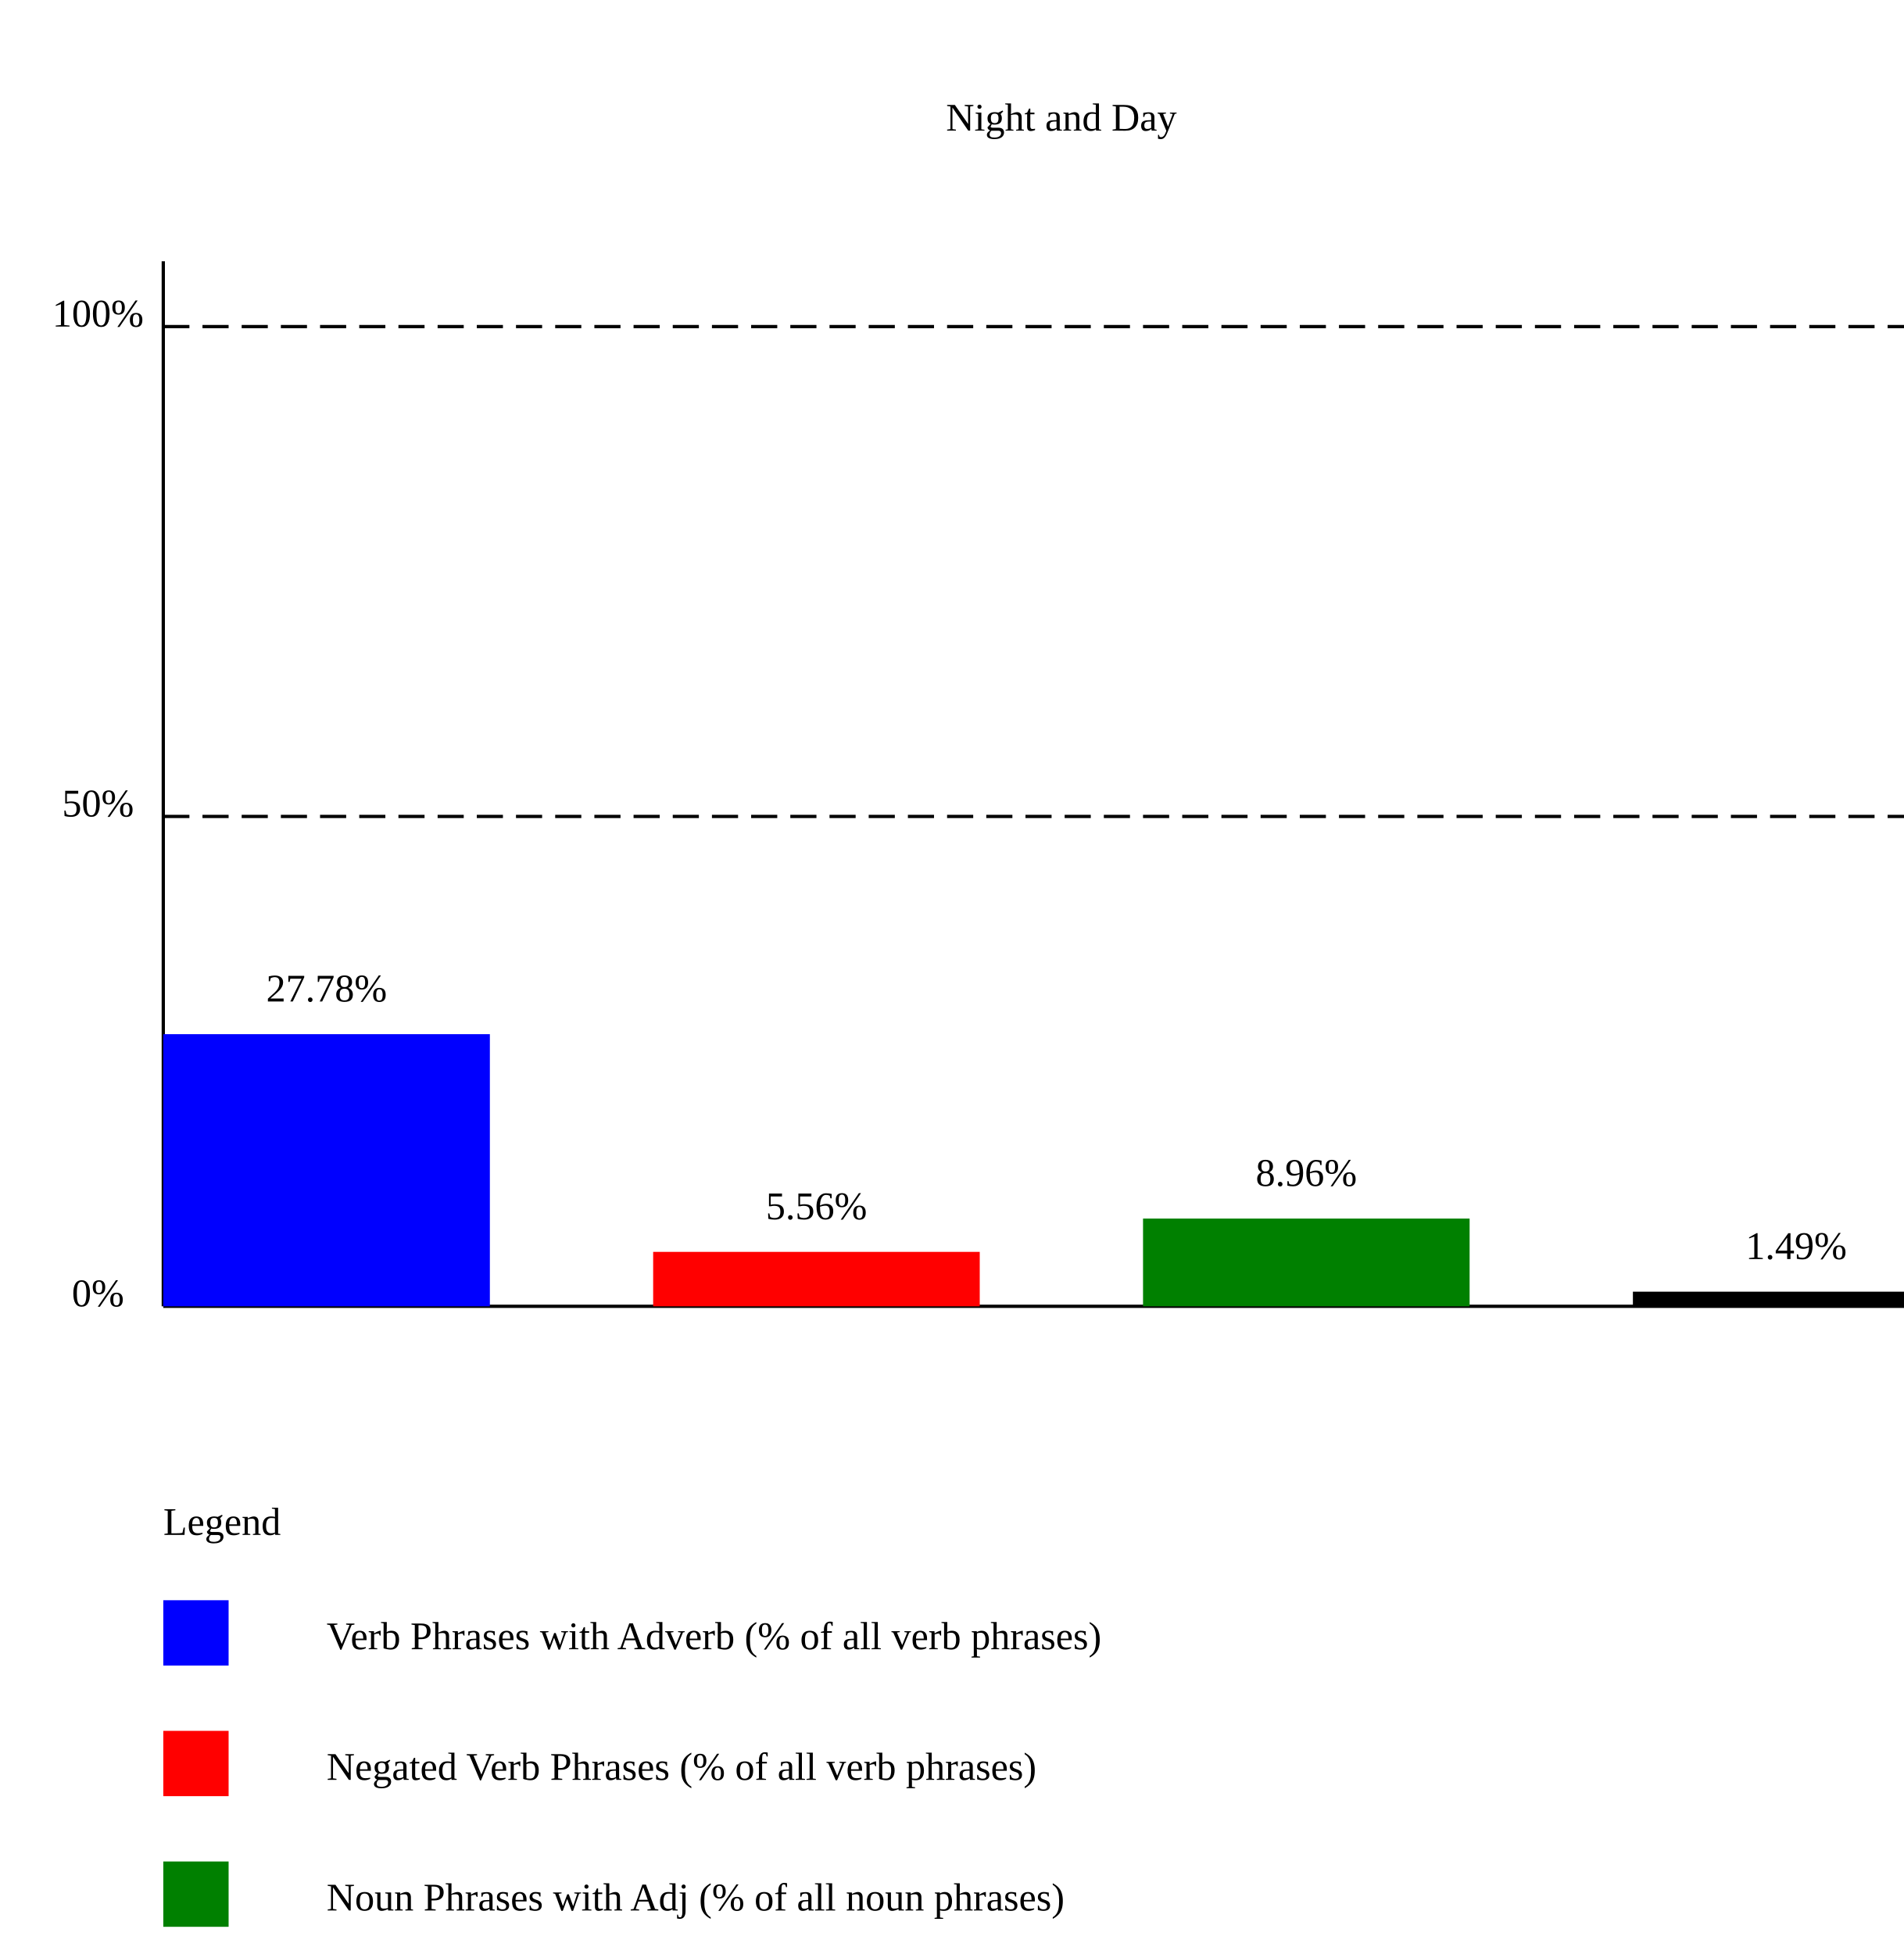
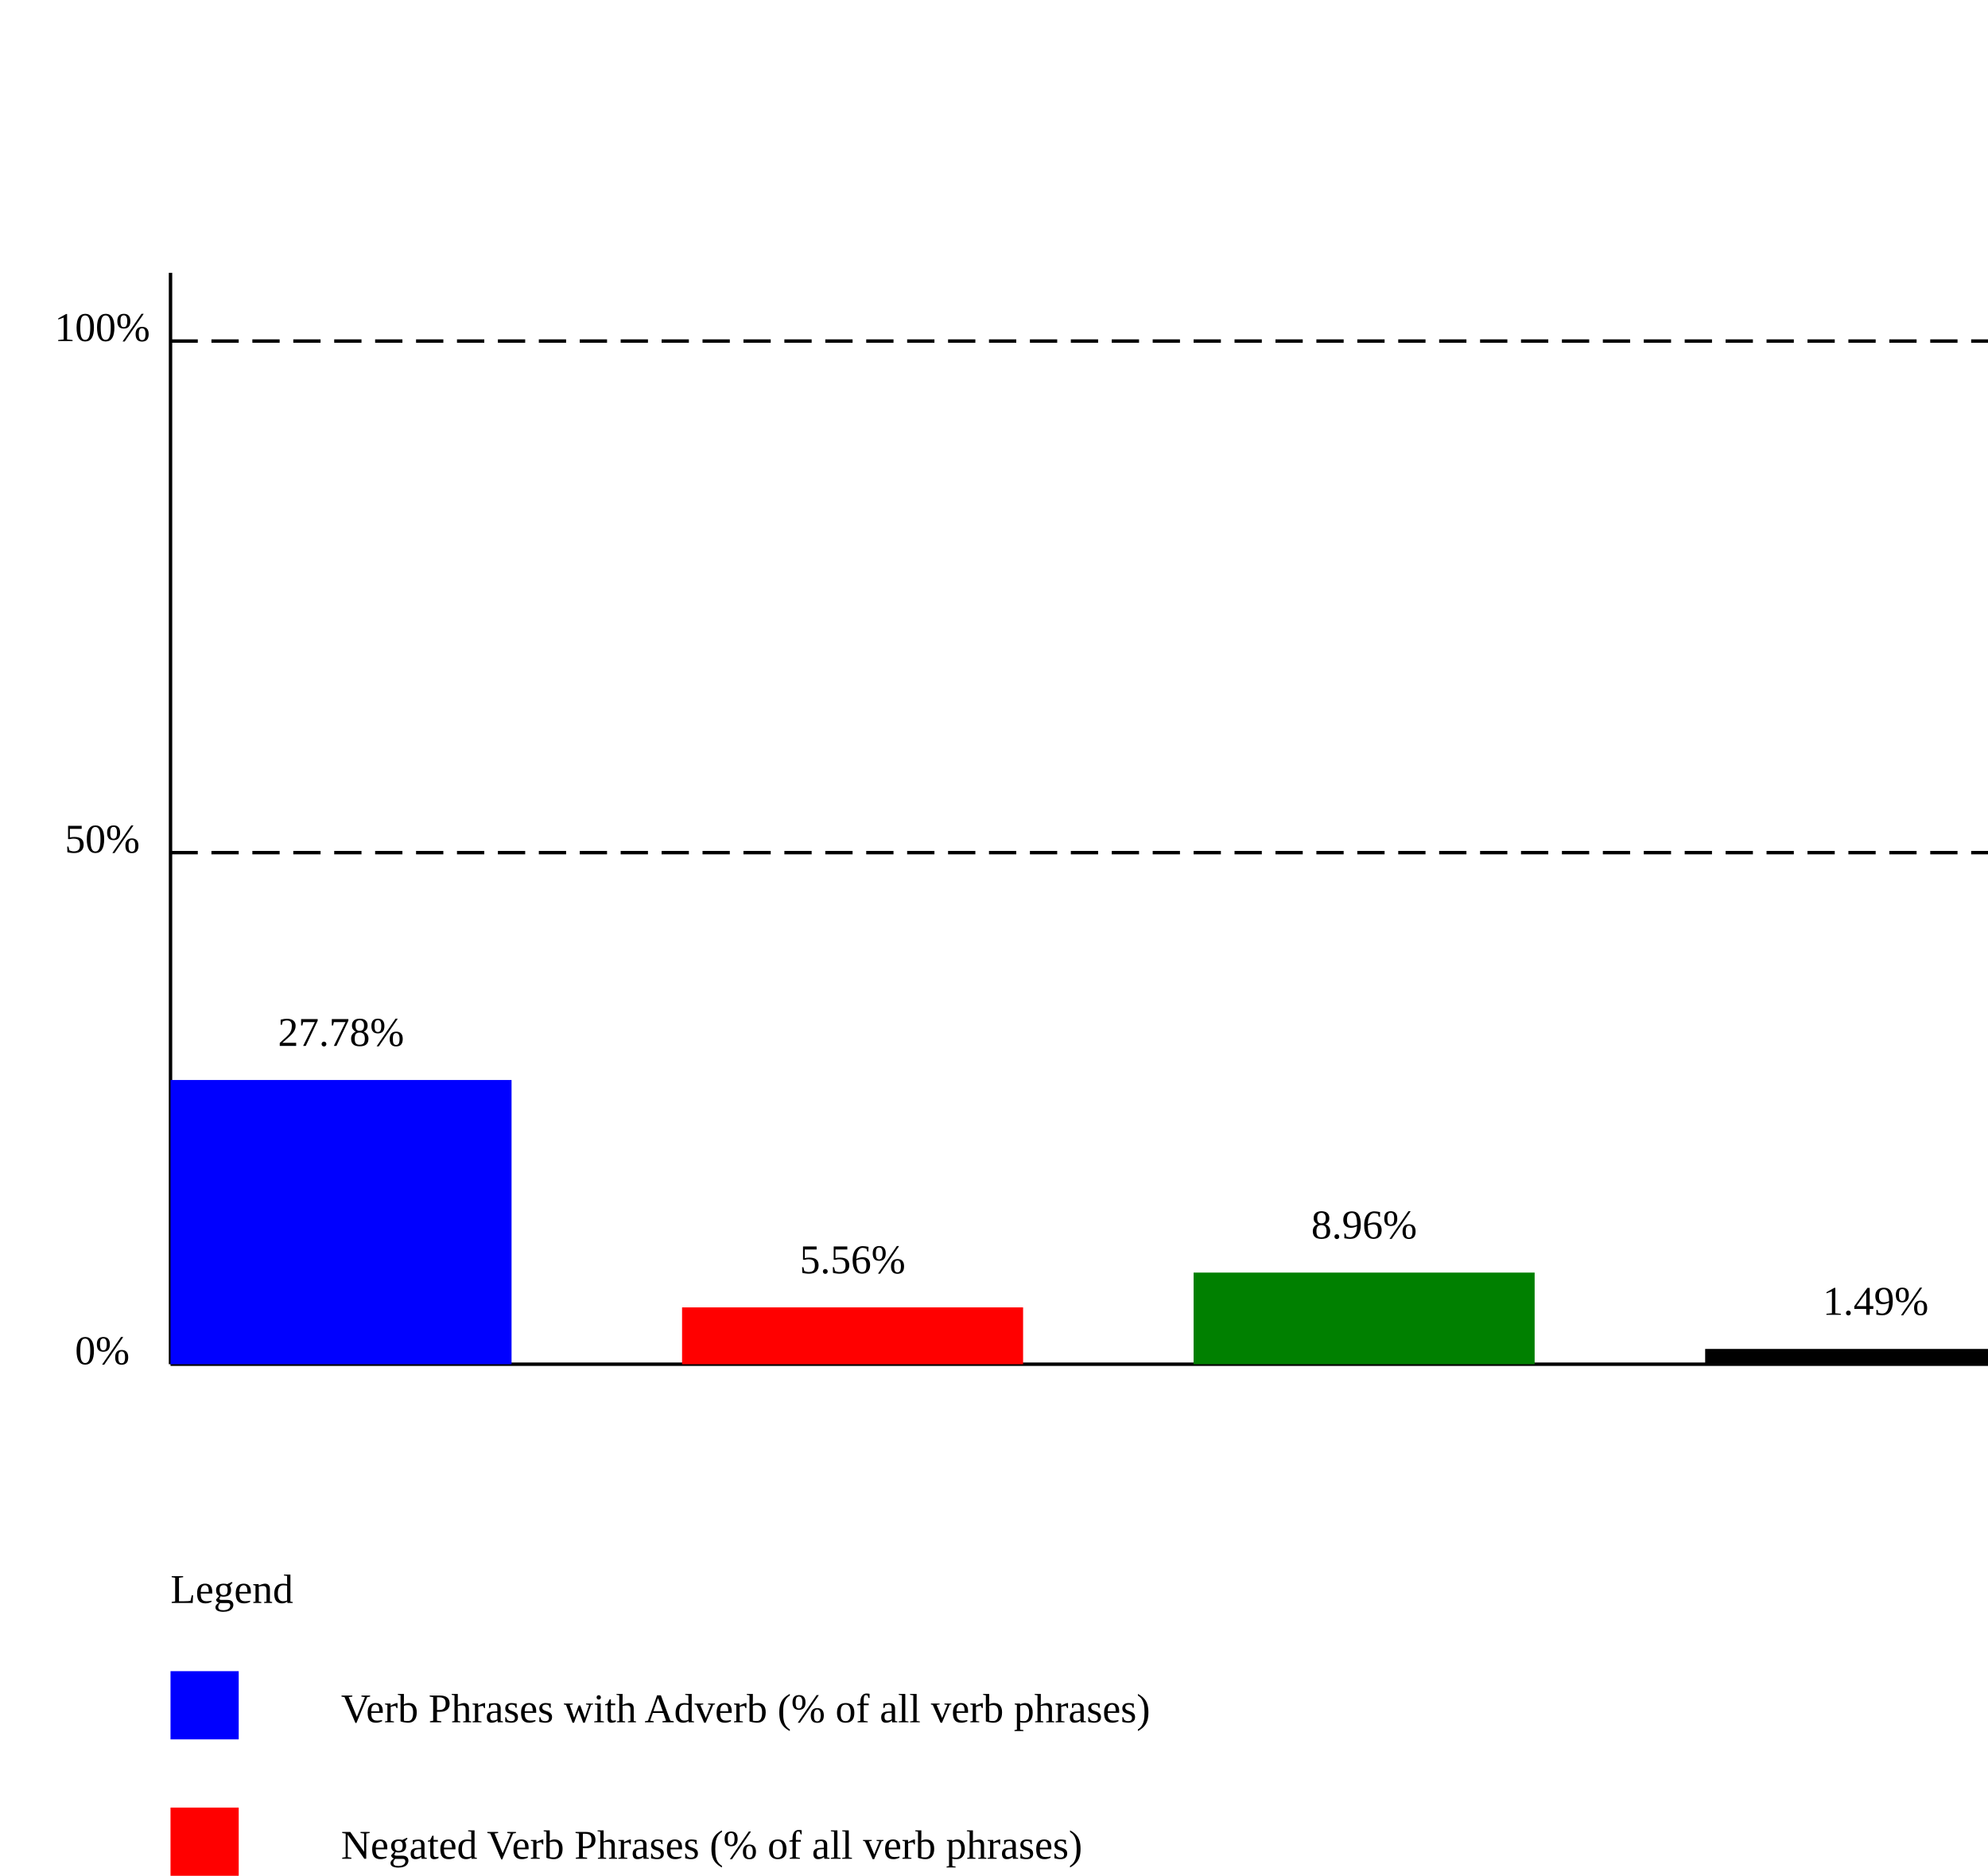
<svg xmlns="http://www.w3.org/2000/svg" width="100%" height="100%">
-   <text x="325" y="40" text-anchor="middle">Night and Day</text>
  <line x1="50" y1="400" x2="600" y2="400" style="stroke:rgb(0,0,0);stroke-width:1" />
  <line x1="50" y1="400" x2="50" y2="80" style="stroke:rgb(0,0,0);stroke-width:1" />
  <text x="30" y="400" text-anchor="middle">0%</text>
  <text x="30" y="250" text-anchor="middle">50%</text>
  <text x="30" y="100" text-anchor="middle">100%</text>
  <line x1="50" y1="250" x2="600" y2="250" style="stroke:rgb(0,0,0);stroke-width:1" stroke-dasharray="8 4" />
  <line x1="50" y1="100" x2="600" y2="100" style="stroke:rgb(0,0,0);stroke-width:1" stroke-dasharray="8 4" />
  <rect x="50" y="316.667" width="100" height="83.333" style="fill:blue" />
  <rect x="200" y="383.333" width="100" height="16.667" style="fill:red" />
  <rect x="350" y="373.134" width="100" height="26.866" style="fill:green" />
  <rect x="500" y="395.522" width="100" height="4.478" style="fill:black" />
  <text x="100" y="306.667" text-anchor="middle">27.78%</text>
  <text x="250" y="373.333" text-anchor="middle">5.56%</text>
  <text x="400" y="363.134" text-anchor="middle">8.96%</text>
  <text x="550" y="385.522" text-anchor="middle">1.49%</text>
  <text x="50" y="470" text-anchor="left">Legend</text>
  <rect x="50" y="490" width="20" height="20" style="fill:blue" />
  <text x="100" y="505" text-anchor="left">Verb Phrases with Adverb (% of all verb phrases)</text>
  <rect x="50" y="530" width="20" height="20" style="fill:red" />
  <text x="100" y="545" text-anchor="left">Negated Verb Phrases (% of all verb phrases)</text>
  <rect x="50" y="570" width="20" height="20" style="fill:green" />
  <text x="100" y="585" text-anchor="left">Noun Phrases with Adj (% of all noun phrases)</text>
  <rect x="50" y="610" width="20" height="20" style="fill:black" />
  <text x="100" y="625" text-anchor="left">Negated Noun Phrases (% of all noun phrases)</text>
</svg>
